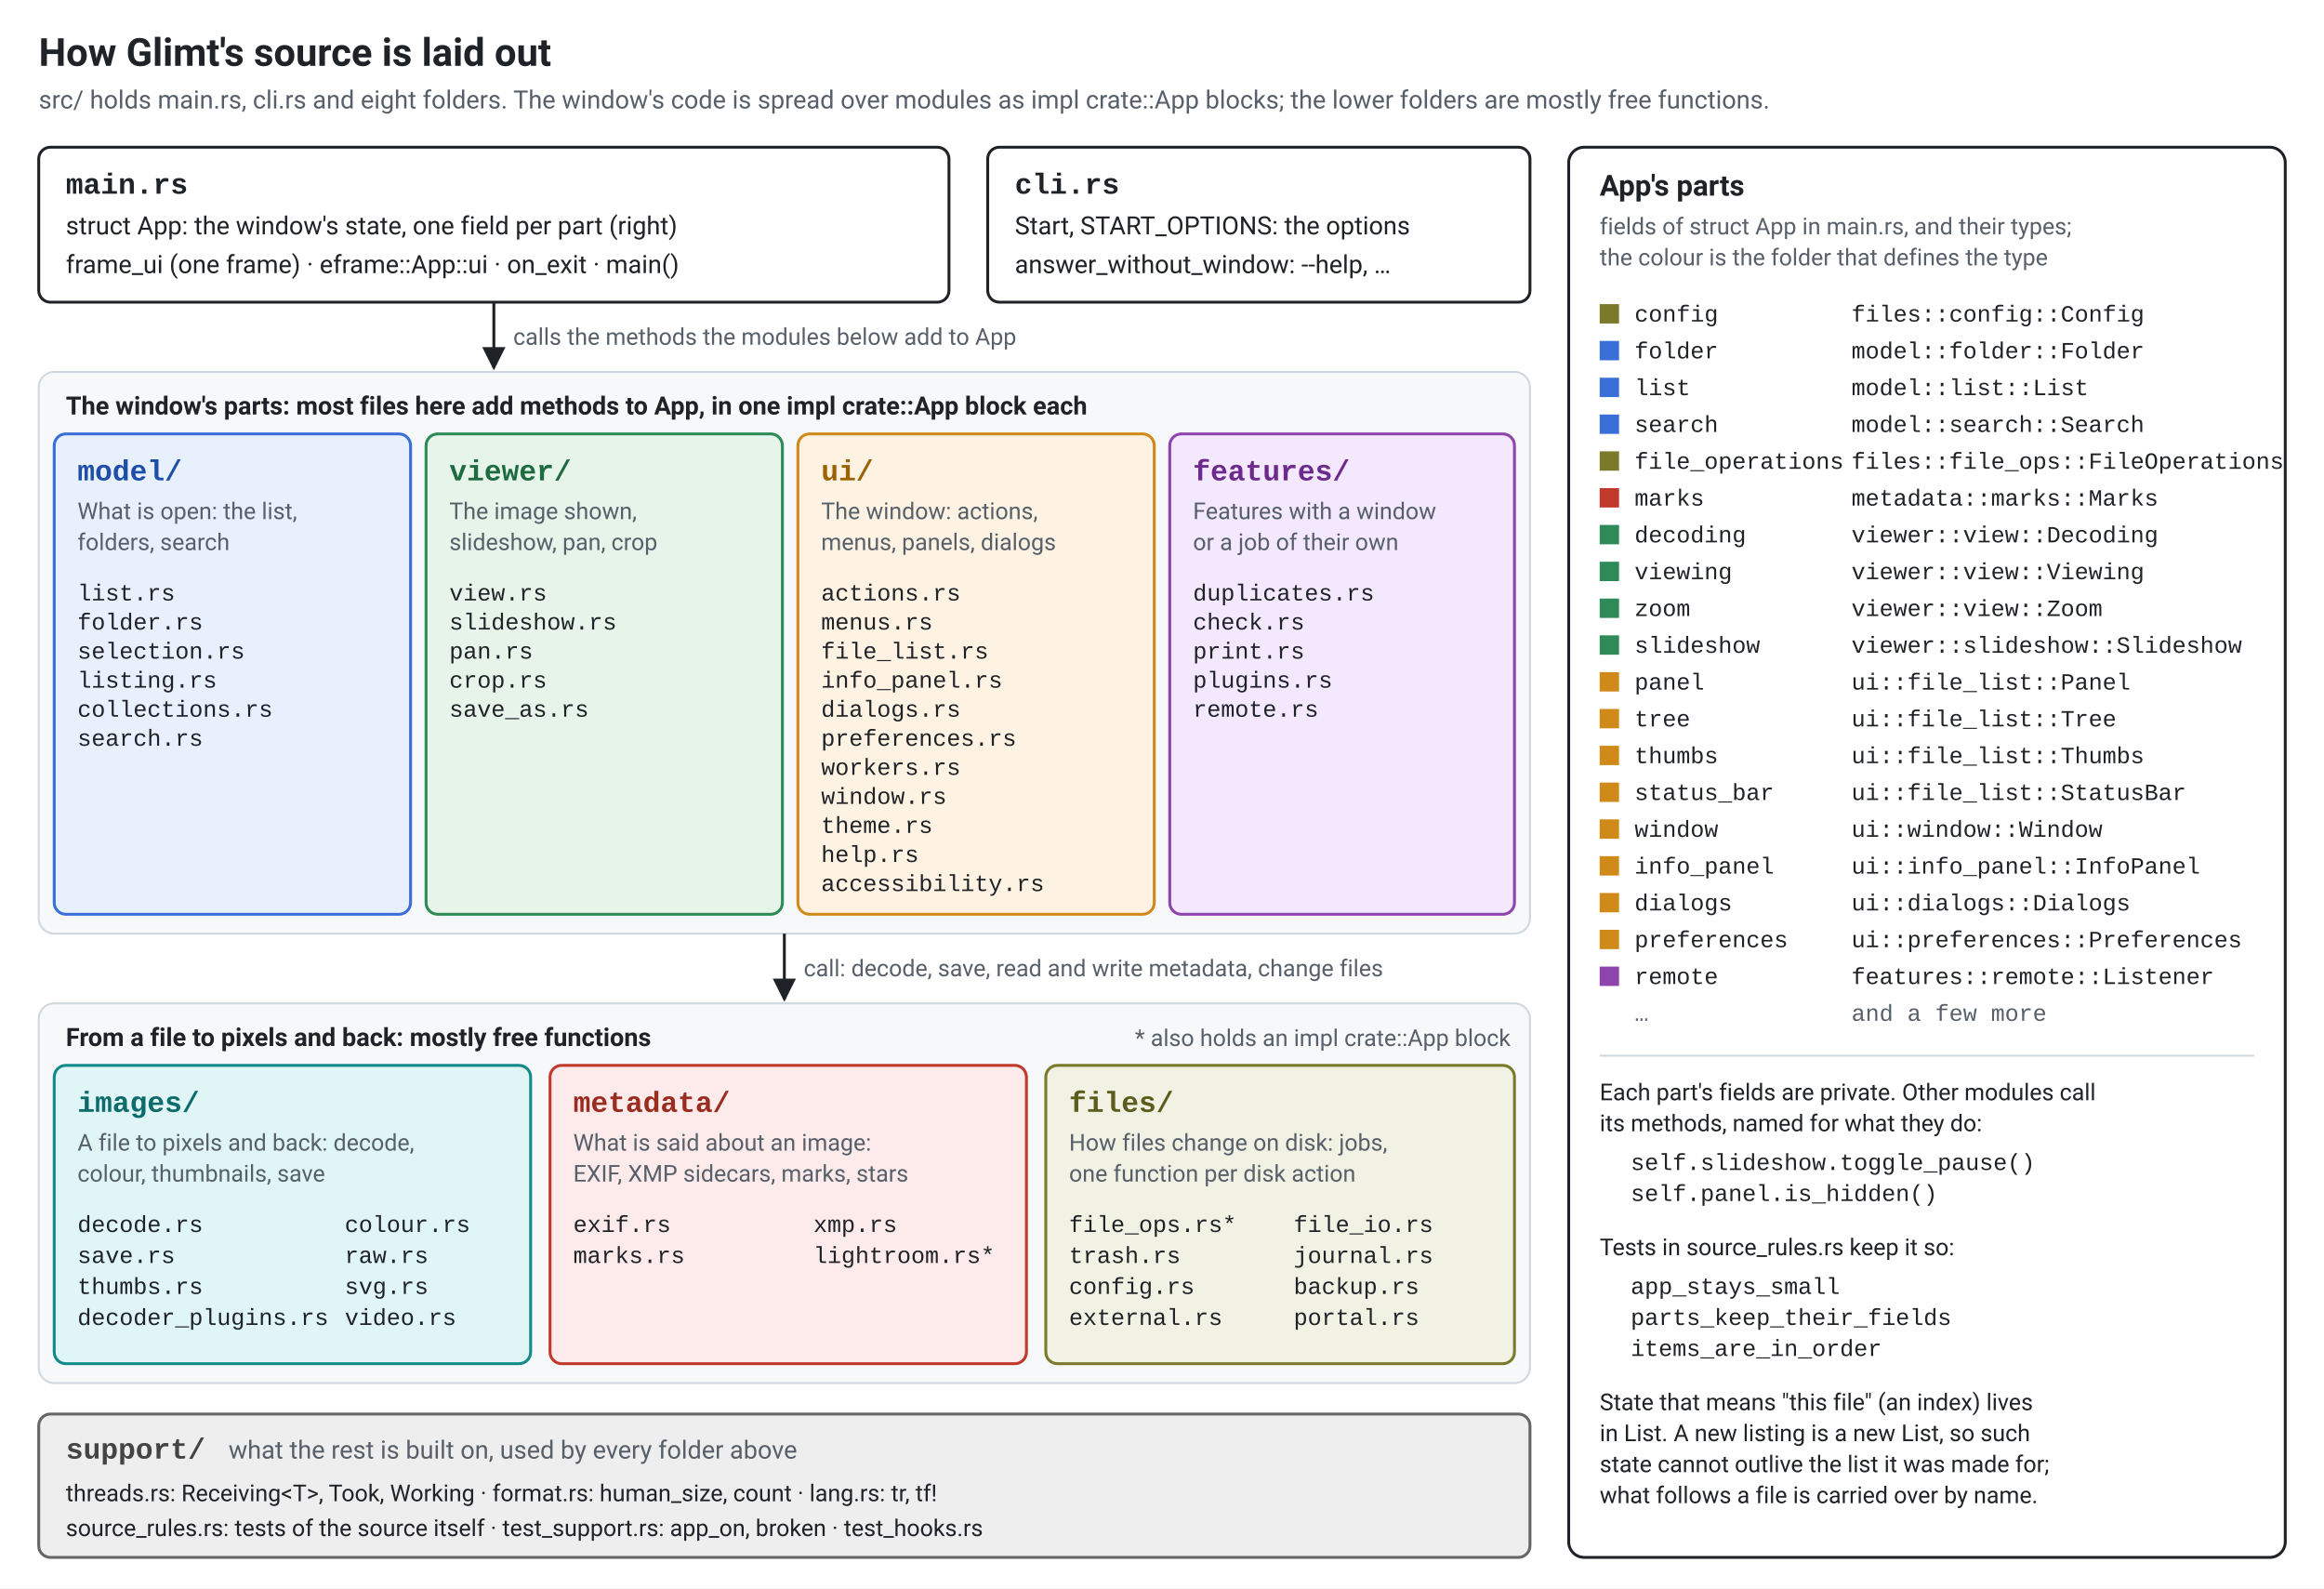
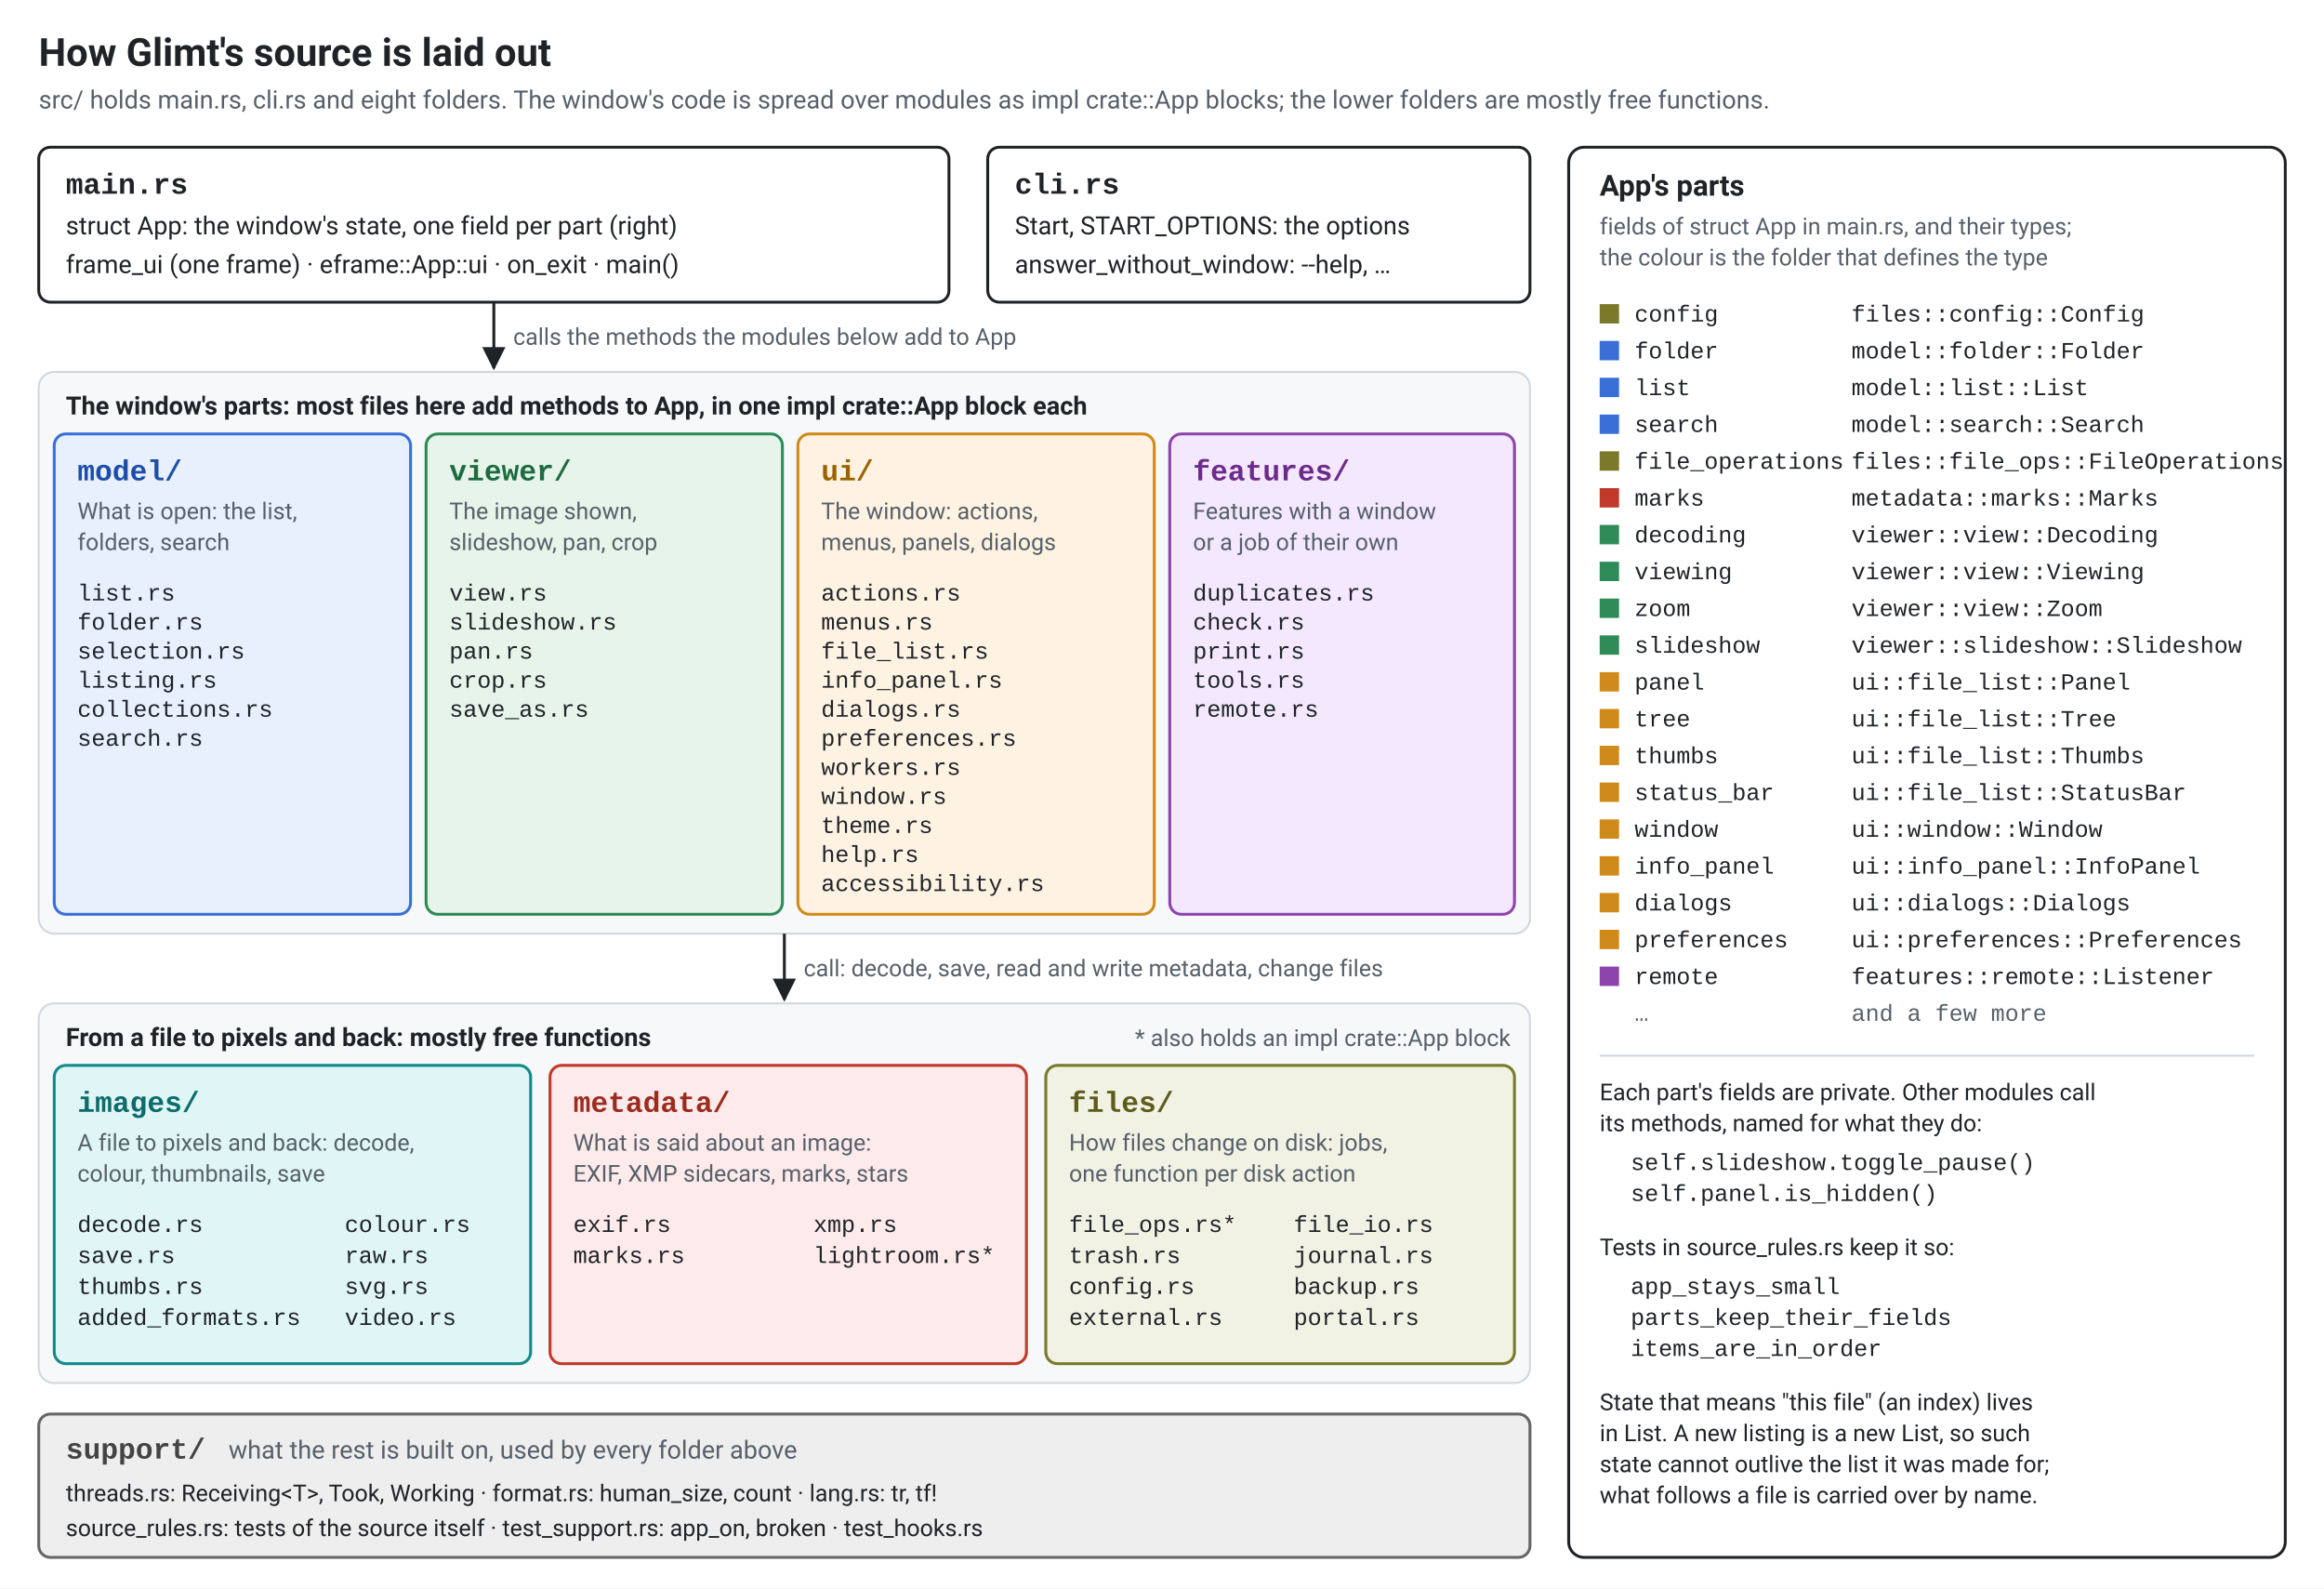
<svg xmlns="http://www.w3.org/2000/svg" viewBox="0 0 1200 820" width="1200" height="820" role="img" aria-label="Glimt's source layout: main.rs holds struct App and the frame; the modules of model, viewer, ui and features add methods to App; images, metadata and files are mostly free functions they call; support is used by all. App's fields are private-field structs, one per part, each from the module whose code uses it.">
  <defs>
    <marker id="arrow" viewBox="0 0 10 10" refX="9" refY="5" markerWidth="8" markerHeight="8" orient="auto-start-reverse">
      <path d="M0,0 L10,5 L0,10 z" fill="#1f2328" />
    </marker>
  </defs>
  <rect x="0" y="0" width="1200" height="820" fill="#ffffff" />
  <g font-family="system-ui, -apple-system, 'Segoe UI', Roboto, 'Helvetica Neue', Arial, sans-serif" fill="#1f2328">
    <text x="20" y="34" font-size="20" font-weight="700">How Glimt's source is laid out</text>
    <text x="20" y="56" font-size="13" fill="#57606a">src/ holds main.rs, cli.rs and eight folders. The window's code is spread over modules as impl crate::App blocks; the lower folders are mostly free functions.</text>
    <rect x="20" y="76" width="470" height="80" rx="6" fill="#ffffff" stroke="#1f2328" stroke-width="1.5" />
    <text x="34" y="100" font-size="15" font-weight="700" font-family="ui-monospace, SFMono-Regular, Menlo, Consolas, 'Liberation Mono', monospace">main.rs</text>
    <text x="34" y="121" font-size="13">struct App: the window's state, one field per part (right)</text>
    <text x="34" y="141" font-size="13">frame_ui (one frame) · eframe::App::ui · on_exit · main()</text>
    <rect x="510" y="76" width="280" height="80" rx="6" fill="#ffffff" stroke="#1f2328" stroke-width="1.5" />
    <text x="524" y="100" font-size="15" font-weight="700" font-family="ui-monospace, SFMono-Regular, Menlo, Consolas, 'Liberation Mono', monospace">cli.rs</text>
    <text x="524" y="121" font-size="13">Start, START_OPTIONS: the options</text>
    <text x="524" y="141" font-size="13">answer_without_window: --help, …</text>
    <line x1="255" y1="156" x2="255" y2="190" stroke="#1f2328" stroke-width="1.5" marker-end="url(#arrow)" />
    <text x="265" y="178" font-size="12" fill="#57606a">calls the methods the modules below add to App</text>
    <rect x="20" y="192" width="770" height="290" rx="8" fill="#f6f8fa" stroke="#d0d7de" />
    <text x="34" y="214" font-size="13" font-weight="700">The window's parts: most files here add methods to App, in one impl crate::App block each</text>
    <rect x="28" y="224" width="184" height="248" rx="6" fill="#e8f0fe" stroke="#3b6fd8" stroke-width="1.5" />
    <text x="40" y="248" font-size="15" font-weight="700" font-family="ui-monospace, SFMono-Regular, Menlo, Consolas, 'Liberation Mono', monospace" fill="#1d4ea8">model/</text>
    <text x="40" y="268" font-size="12" fill="#57606a">What is open: the list,</text>
    <text x="40" y="284" font-size="12" fill="#57606a">folders, search</text>
    <g font-size="12" font-family="ui-monospace, SFMono-Regular, Menlo, Consolas, 'Liberation Mono', monospace">
      <text x="40" y="310">list.rs</text>
      <text x="40" y="325">folder.rs</text>
      <text x="40" y="340">selection.rs</text>
      <text x="40" y="355">listing.rs</text>
      <text x="40" y="370">collections.rs</text>
      <text x="40" y="385">search.rs</text>
    </g>
    <rect x="220" y="224" width="184" height="248" rx="6" fill="#e6f4ea" stroke="#2e8b57" stroke-width="1.5" />
    <text x="232" y="248" font-size="15" font-weight="700" font-family="ui-monospace, SFMono-Regular, Menlo, Consolas, 'Liberation Mono', monospace" fill="#1e6b40">viewer/</text>
    <text x="232" y="268" font-size="12" fill="#57606a">The image shown,</text>
    <text x="232" y="284" font-size="12" fill="#57606a">slideshow, pan, crop</text>
    <g font-size="12" font-family="ui-monospace, SFMono-Regular, Menlo, Consolas, 'Liberation Mono', monospace">
      <text x="232" y="310">view.rs</text>
      <text x="232" y="325">slideshow.rs</text>
      <text x="232" y="340">pan.rs</text>
      <text x="232" y="355">crop.rs</text>
      <text x="232" y="370">save_as.rs</text>
    </g>
    <rect x="412" y="224" width="184" height="248" rx="6" fill="#fef3e2" stroke="#d08a1a" stroke-width="1.5" />
    <text x="424" y="248" font-size="15" font-weight="700" font-family="ui-monospace, SFMono-Regular, Menlo, Consolas, 'Liberation Mono', monospace" fill="#9a6200">ui/</text>
    <text x="424" y="268" font-size="12" fill="#57606a">The window: actions,</text>
    <text x="424" y="284" font-size="12" fill="#57606a">menus, panels, dialogs</text>
    <g font-size="12" font-family="ui-monospace, SFMono-Regular, Menlo, Consolas, 'Liberation Mono', monospace">
      <text x="424" y="310">actions.rs</text>
      <text x="424" y="325">menus.rs</text>
      <text x="424" y="340">file_list.rs</text>
      <text x="424" y="355">info_panel.rs</text>
      <text x="424" y="370">dialogs.rs</text>
      <text x="424" y="385">preferences.rs</text>
      <text x="424" y="400">workers.rs</text>
      <text x="424" y="415">window.rs</text>
      <text x="424" y="430">theme.rs</text>
      <text x="424" y="445">help.rs</text>
      <text x="424" y="460">accessibility.rs</text>
    </g>
    <rect x="604" y="224" width="178" height="248" rx="6" fill="#f3e8fd" stroke="#8e44ad" stroke-width="1.5" />
    <text x="616" y="248" font-size="15" font-weight="700" font-family="ui-monospace, SFMono-Regular, Menlo, Consolas, 'Liberation Mono', monospace" fill="#6c2a8c">features/</text>
    <text x="616" y="268" font-size="12" fill="#57606a">Features with a window</text>
    <text x="616" y="284" font-size="12" fill="#57606a">or a job of their own</text>
    <g font-size="12" font-family="ui-monospace, SFMono-Regular, Menlo, Consolas, 'Liberation Mono', monospace">
      <text x="616" y="310">duplicates.rs</text>
      <text x="616" y="325">check.rs</text>
      <text x="616" y="340">print.rs</text>
-       <text x="616" y="355">plugins.rs</text>
+       <text x="616" y="355">tools.rs</text>
      <text x="616" y="370">remote.rs</text>
    </g>
    <line x1="405" y1="482" x2="405" y2="516" stroke="#1f2328" stroke-width="1.5" marker-end="url(#arrow)" />
    <text x="415" y="504" font-size="12" fill="#57606a">call: decode, save, read and write metadata, change files</text>
    <rect x="20" y="518" width="770" height="196" rx="8" fill="#f6f8fa" stroke="#d0d7de" />
    <text x="34" y="540" font-size="13" font-weight="700">From a file to pixels and back: mostly free functions</text>
    <text x="780" y="540" font-size="12" fill="#57606a" text-anchor="end">* also holds an impl crate::App block</text>
    <rect x="28" y="550" width="246" height="154" rx="6" fill="#e0f5f5" stroke="#138a8a" stroke-width="1.5" />
    <text x="40" y="574" font-size="15" font-weight="700" font-family="ui-monospace, SFMono-Regular, Menlo, Consolas, 'Liberation Mono', monospace" fill="#0d6b6b">images/</text>
    <text x="40" y="594" font-size="12" fill="#57606a">A file to pixels and back: decode,</text>
    <text x="40" y="610" font-size="12" fill="#57606a">colour, thumbnails, save</text>
    <g font-size="12" font-family="ui-monospace, SFMono-Regular, Menlo, Consolas, 'Liberation Mono', monospace">
      <text x="40" y="636">decode.rs</text>
      <text x="178" y="636">colour.rs</text>
      <text x="40" y="652">save.rs</text>
      <text x="178" y="652">raw.rs</text>
      <text x="40" y="668">thumbs.rs</text>
      <text x="178" y="668">svg.rs</text>
-       <text x="40" y="684">decoder_plugins.rs</text>
+       <text x="40" y="684">added_formats.rs</text>
      <text x="178" y="684">video.rs</text>
    </g>
    <rect x="284" y="550" width="246" height="154" rx="6" fill="#fdeaea" stroke="#c0392b" stroke-width="1.5" />
    <text x="296" y="574" font-size="15" font-weight="700" font-family="ui-monospace, SFMono-Regular, Menlo, Consolas, 'Liberation Mono', monospace" fill="#9b2c20">metadata/</text>
    <text x="296" y="594" font-size="12" fill="#57606a">What is said about an image:</text>
    <text x="296" y="610" font-size="12" fill="#57606a">EXIF, XMP sidecars, marks, stars</text>
    <g font-size="12" font-family="ui-monospace, SFMono-Regular, Menlo, Consolas, 'Liberation Mono', monospace">
      <text x="296" y="636">exif.rs</text>
      <text x="420" y="636">xmp.rs</text>
      <text x="296" y="652">marks.rs</text>
      <text x="420" y="652">lightroom.rs*</text>
    </g>
    <rect x="540" y="550" width="242" height="154" rx="6" fill="#f1f1e4" stroke="#7a7a2a" stroke-width="1.5" />
    <text x="552" y="574" font-size="15" font-weight="700" font-family="ui-monospace, SFMono-Regular, Menlo, Consolas, 'Liberation Mono', monospace" fill="#5c5c1c">files/</text>
    <text x="552" y="594" font-size="12" fill="#57606a">How files change on disk: jobs,</text>
    <text x="552" y="610" font-size="12" fill="#57606a">one function per disk action</text>
    <g font-size="12" font-family="ui-monospace, SFMono-Regular, Menlo, Consolas, 'Liberation Mono', monospace">
      <text x="552" y="636">file_ops.rs*</text>
      <text x="668" y="636">file_io.rs</text>
      <text x="552" y="652">trash.rs</text>
      <text x="668" y="652">journal.rs</text>
      <text x="552" y="668">config.rs</text>
      <text x="668" y="668">backup.rs</text>
      <text x="552" y="684">external.rs</text>
      <text x="668" y="684">portal.rs</text>
    </g>
    <rect x="20" y="730" width="770" height="74" rx="6" fill="#eeeeee" stroke="#666666" stroke-width="1.5" />
    <text x="34" y="753" font-size="15" font-weight="700" font-family="ui-monospace, SFMono-Regular, Menlo, Consolas, 'Liberation Mono', monospace" fill="#444444">support/</text>
    <text x="118" y="753" font-size="13" fill="#57606a">what the rest is built on, used by every folder above</text>
    <text x="34" y="775" font-size="12">threads.rs: Receiving&lt;T&gt;, Took, Working · format.rs: human_size, count · lang.rs: tr, tf!</text>
    <text x="34" y="793" font-size="12">source_rules.rs: tests of the source itself · test_support.rs: app_on, broken · test_hooks.rs</text>
    <rect x="810" y="76" width="370" height="728" rx="8" fill="#ffffff" stroke="#1f2328" stroke-width="1.5" />
    <text x="826" y="101" font-size="15" font-weight="700">App's parts</text>
    <text x="826" y="121" font-size="12" fill="#57606a">fields of struct App in main.rs, and their types;</text>
    <text x="826" y="137" font-size="12" fill="#57606a">the colour is the folder that defines the type</text>
    <g font-size="12" font-family="ui-monospace, SFMono-Regular, Menlo, Consolas, 'Liberation Mono', monospace">
      <rect x="826" y="157" width="10" height="10" fill="#7a7a2a" />
      <text x="844" y="166">config</text>
      <text x="956" y="166">files::config::Config</text>
      <rect x="826" y="176" width="10" height="10" fill="#3b6fd8" />
      <text x="844" y="185">folder</text>
      <text x="956" y="185">model::folder::Folder</text>
      <rect x="826" y="195" width="10" height="10" fill="#3b6fd8" />
      <text x="844" y="204">list</text>
      <text x="956" y="204">model::list::List</text>
      <rect x="826" y="214" width="10" height="10" fill="#3b6fd8" />
      <text x="844" y="223">search</text>
      <text x="956" y="223">model::search::Search</text>
      <rect x="826" y="233" width="10" height="10" fill="#7a7a2a" />
      <text x="844" y="242">file_operations</text>
      <text x="956" y="242">files::file_ops::FileOperations</text>
      <rect x="826" y="252" width="10" height="10" fill="#c0392b" />
      <text x="844" y="261">marks</text>
      <text x="956" y="261">metadata::marks::Marks</text>
      <rect x="826" y="271" width="10" height="10" fill="#2e8b57" />
      <text x="844" y="280">decoding</text>
      <text x="956" y="280">viewer::view::Decoding</text>
      <rect x="826" y="290" width="10" height="10" fill="#2e8b57" />
      <text x="844" y="299">viewing</text>
      <text x="956" y="299">viewer::view::Viewing</text>
      <rect x="826" y="309" width="10" height="10" fill="#2e8b57" />
      <text x="844" y="318">zoom</text>
      <text x="956" y="318">viewer::view::Zoom</text>
      <rect x="826" y="328" width="10" height="10" fill="#2e8b57" />
      <text x="844" y="337">slideshow</text>
      <text x="956" y="337">viewer::slideshow::Slideshow</text>
      <rect x="826" y="347" width="10" height="10" fill="#d08a1a" />
      <text x="844" y="356">panel</text>
      <text x="956" y="356">ui::file_list::Panel</text>
      <rect x="826" y="366" width="10" height="10" fill="#d08a1a" />
      <text x="844" y="375">tree</text>
      <text x="956" y="375">ui::file_list::Tree</text>
      <rect x="826" y="385" width="10" height="10" fill="#d08a1a" />
      <text x="844" y="394">thumbs</text>
      <text x="956" y="394">ui::file_list::Thumbs</text>
      <rect x="826" y="404" width="10" height="10" fill="#d08a1a" />
      <text x="844" y="413">status_bar</text>
      <text x="956" y="413">ui::file_list::StatusBar</text>
      <rect x="826" y="423" width="10" height="10" fill="#d08a1a" />
      <text x="844" y="432">window</text>
      <text x="956" y="432">ui::window::Window</text>
      <rect x="826" y="442" width="10" height="10" fill="#d08a1a" />
      <text x="844" y="451">info_panel</text>
      <text x="956" y="451">ui::info_panel::InfoPanel</text>
      <rect x="826" y="461" width="10" height="10" fill="#d08a1a" />
      <text x="844" y="470">dialogs</text>
      <text x="956" y="470">ui::dialogs::Dialogs</text>
      <rect x="826" y="480" width="10" height="10" fill="#d08a1a" />
      <text x="844" y="489">preferences</text>
      <text x="956" y="489">ui::preferences::Preferences</text>
      <rect x="826" y="499" width="10" height="10" fill="#8e44ad" />
      <text x="844" y="508">remote</text>
      <text x="956" y="508">features::remote::Listener</text>
      <text x="844" y="527" fill="#57606a">…</text>
      <text x="956" y="527" fill="#57606a">and a few more</text>
    </g>
    <line x1="826" y1="545" x2="1164" y2="545" stroke="#d0d7de" />
    <text x="826" y="568" font-size="12">Each part's fields are private. Other modules call</text>
    <text x="826" y="584" font-size="12">its methods, named for what they do:</text>
    <text x="842" y="604" font-size="12" font-family="ui-monospace, SFMono-Regular, Menlo, Consolas, 'Liberation Mono', monospace">self.slideshow.toggle_pause()</text>
    <text x="842" y="620" font-size="12" font-family="ui-monospace, SFMono-Regular, Menlo, Consolas, 'Liberation Mono', monospace">self.panel.is_hidden()</text>
    <text x="826" y="648" font-size="12">Tests in source_rules.rs keep it so:</text>
    <text x="842" y="668" font-size="12" font-family="ui-monospace, SFMono-Regular, Menlo, Consolas, 'Liberation Mono', monospace">app_stays_small</text>
    <text x="842" y="684" font-size="12" font-family="ui-monospace, SFMono-Regular, Menlo, Consolas, 'Liberation Mono', monospace">parts_keep_their_fields</text>
    <text x="842" y="700" font-size="12" font-family="ui-monospace, SFMono-Regular, Menlo, Consolas, 'Liberation Mono', monospace">items_are_in_order</text>
    <text x="826" y="728" font-size="12">State that means "this file" (an index) lives</text>
    <text x="826" y="744" font-size="12">in List. A new listing is a new List, so such</text>
    <text x="826" y="760" font-size="12">state cannot outlive the list it was made for;</text>
    <text x="826" y="776" font-size="12">what follows a file is carried over by name.</text>
  </g>
</svg>
